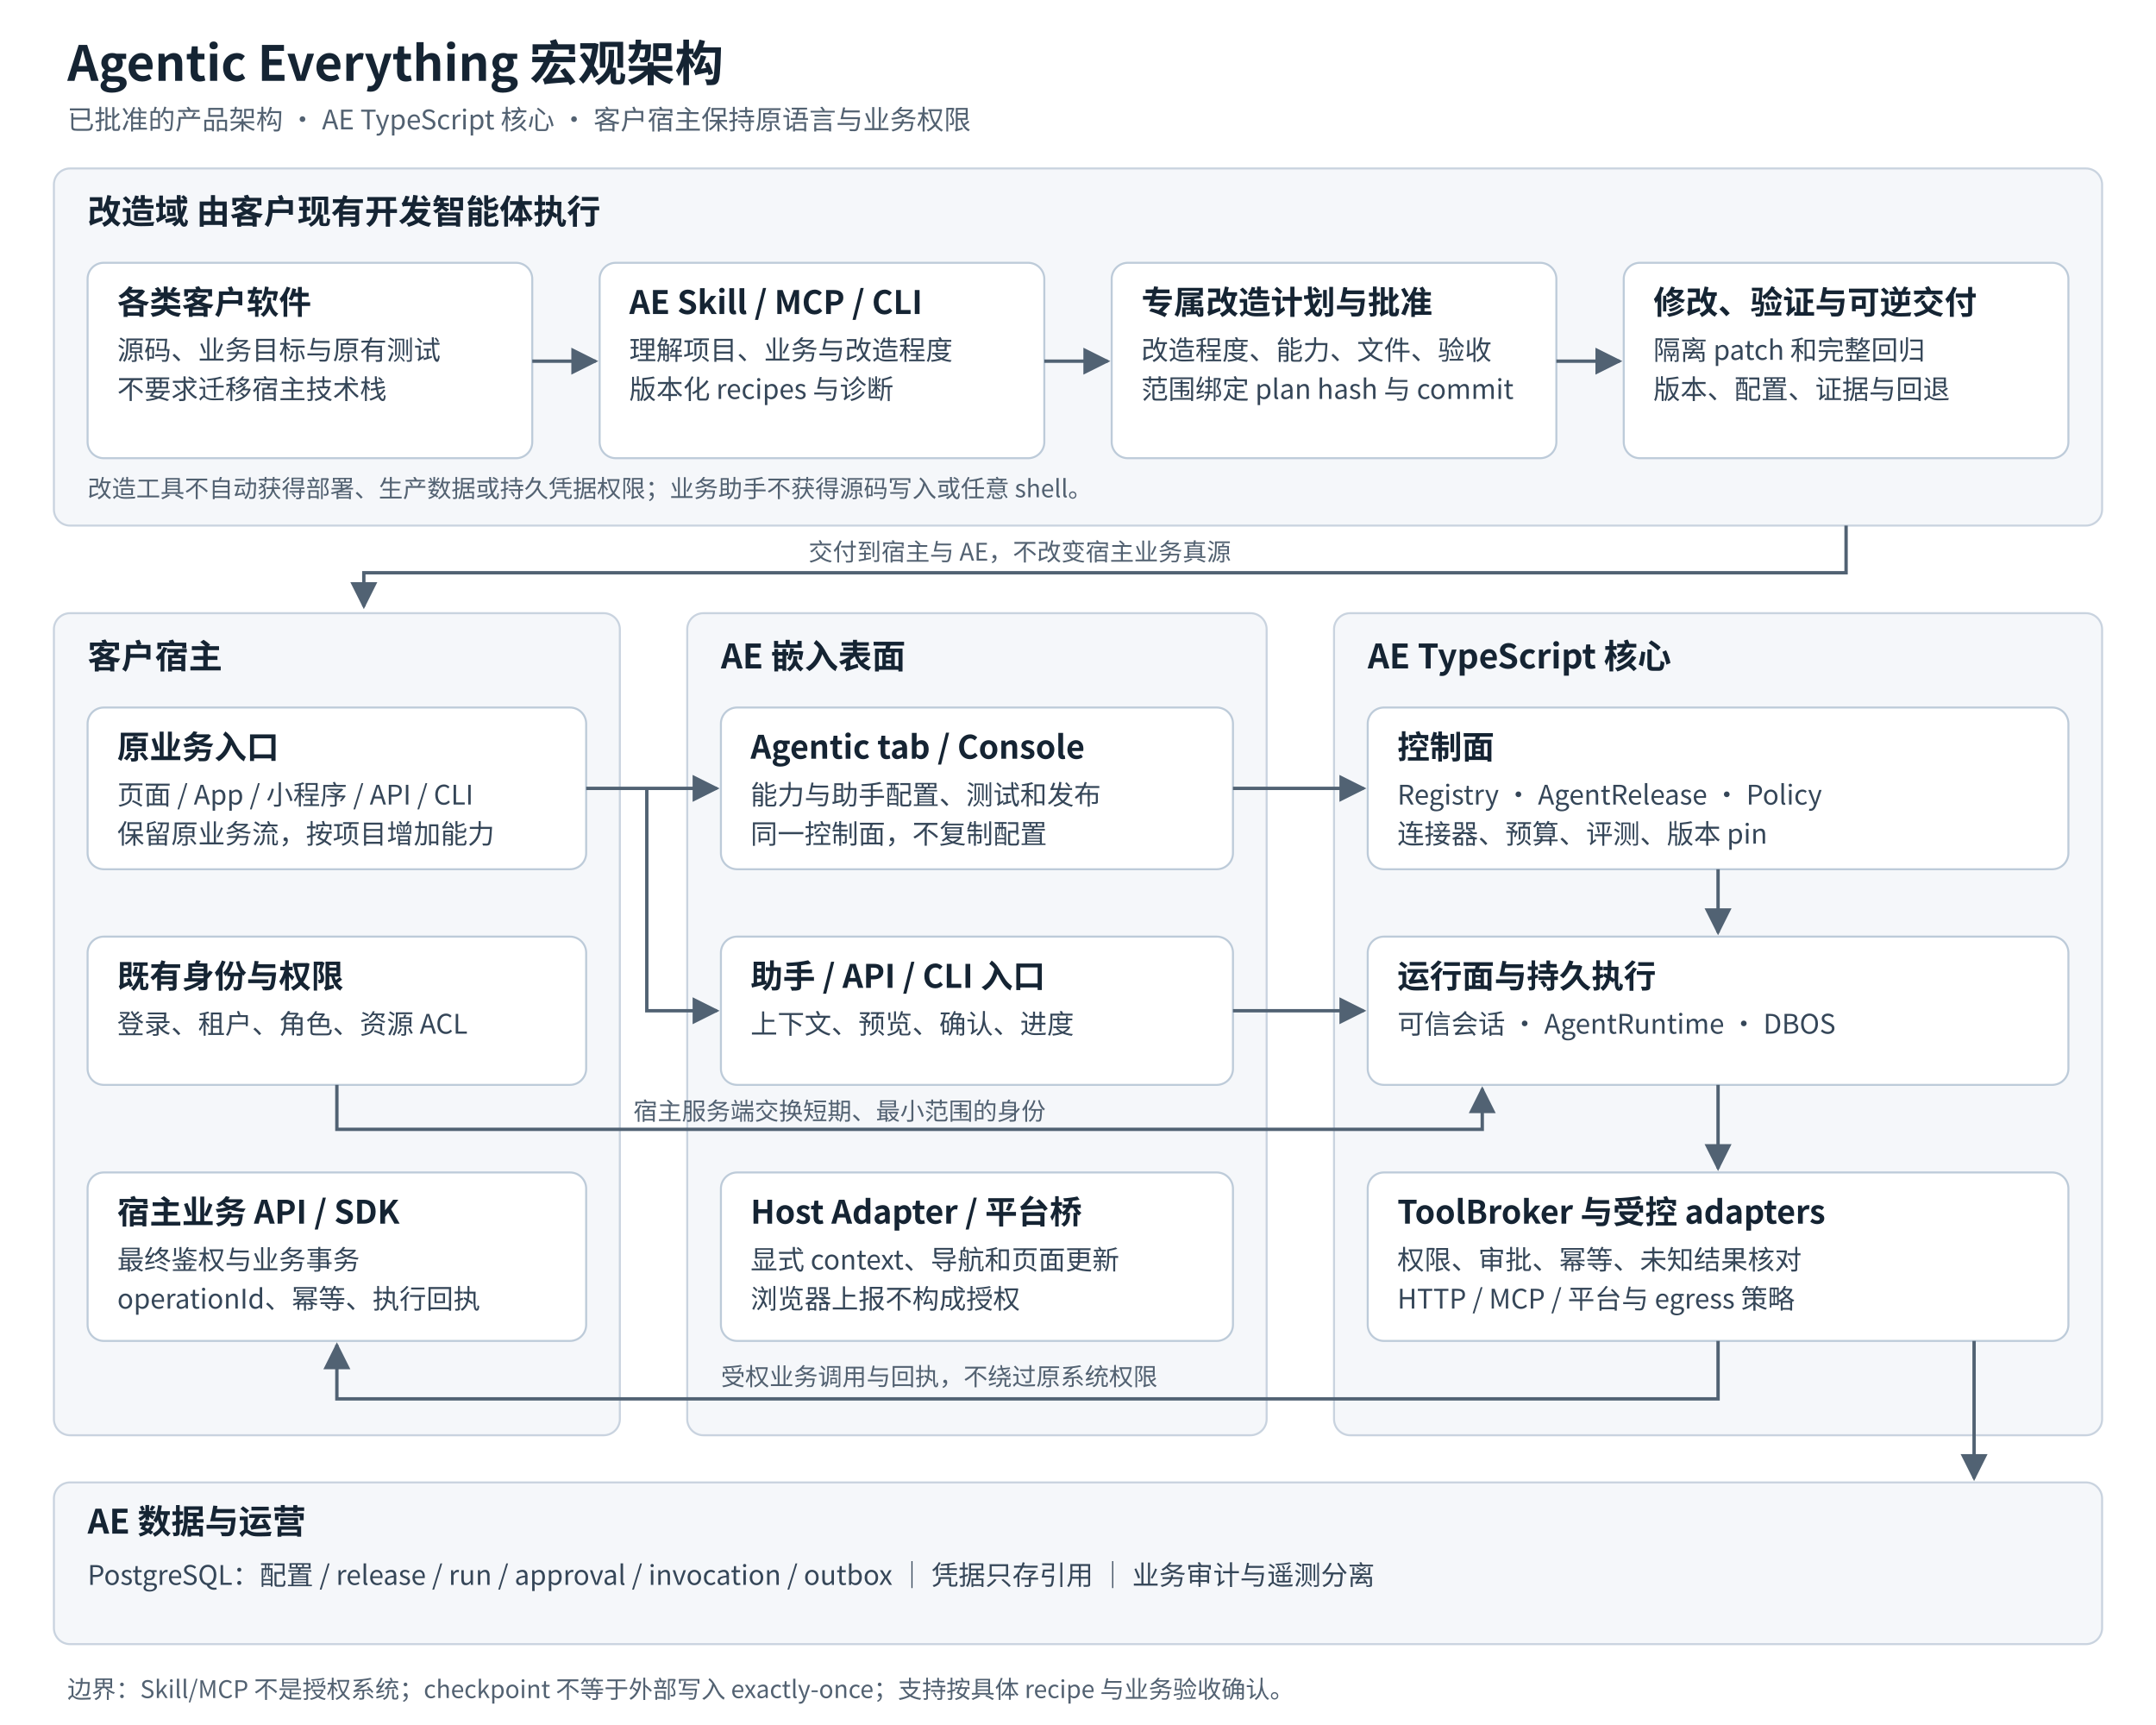
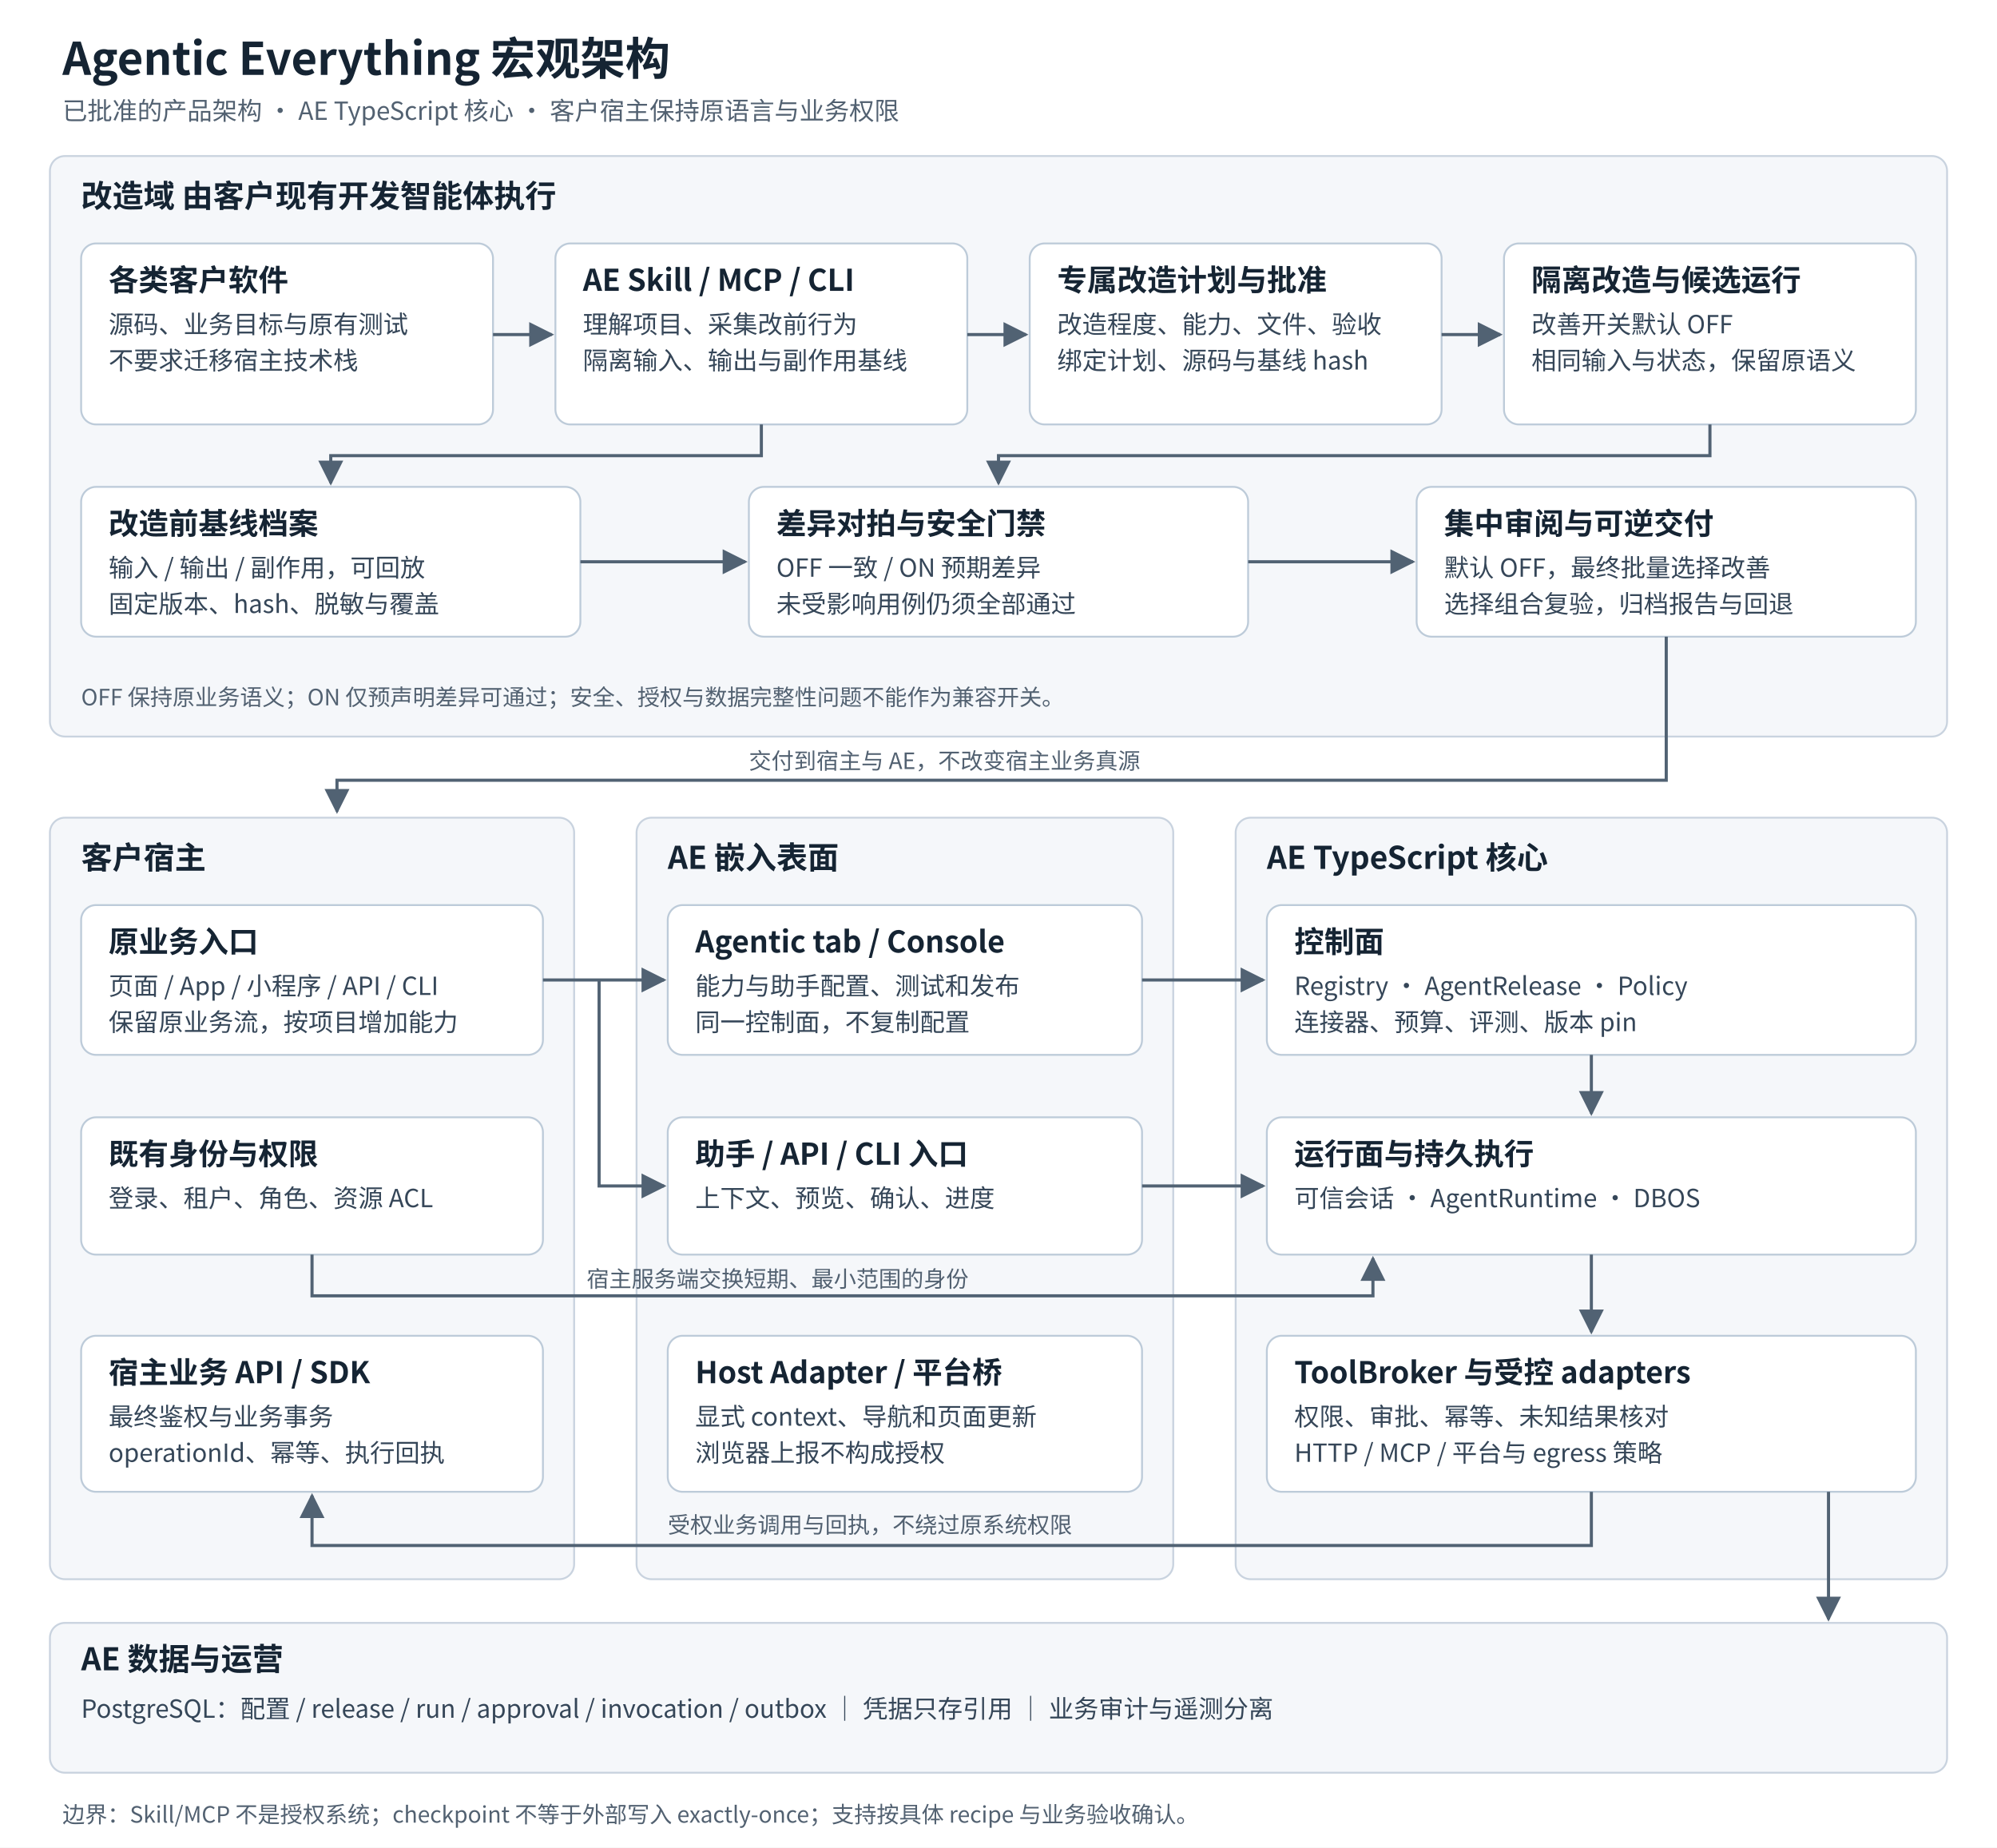
- <svg xmlns="http://www.w3.org/2000/svg" width="1600" height="1280" viewBox="0 0 1600 1280" role="img" aria-labelledby="title desc">
+ <svg xmlns="http://www.w3.org/2000/svg" width="1600" height="1480" viewBox="0 0 1600 1480" role="img" aria-labelledby="title desc">
  <defs>
    <marker id="arrow" viewBox="0 0 10 10" refX="9" refY="5" markerWidth="8" markerHeight="8" orient="auto-start-reverse">
      <path d="M 0 0 L 10 5 L 0 10 z" fill="#516273" />
    </marker>
  </defs>
  <style>text{font-family:'Noto Sans CJK SC','Microsoft YaHei',sans-serif;fill:#152433}.title{font-size:36px;font-weight:700}.subtitle{font-size:20px;fill:#526171}.section{font-size:25px;font-weight:700}.label{font-size:24px;font-weight:600}.body{font-size:20px;fill:#354658}.note{font-size:18px;fill:#526171}.line{fill:none;stroke:#516273;stroke-width:2.5;marker-end:url(#arrow)}.group{fill:#f5f7fa;stroke:#c9d3df;stroke-width:1.5}.box{fill:#fff;stroke:#bdcbd9;stroke-width:1.5}</style>
-   <rect width="1600" height="1280" fill="#fff" />
+   <rect width="1600" height="1480" fill="#fff" />
  <text x="50" y="60" class="title">Agentic Everything 宏观架构</text>
  <text x="50" y="96" class="subtitle">已批准的产品架构 · AE TypeScript 核心 · 客户宿主保持原语言与业务权限</text>
-   <rect x="40" y="125" width="1520" height="265" rx="12" class="group" />
+   <rect x="40" y="125" width="1520" height="465" rx="12" class="group" />
  <text x="65" y="166" class="section">改造域  由客户现有开发智能体执行</text>
  <rect x="65" y="195" width="330" height="145" rx="12" class="box" />
  <text x="87" y="233" class="label">各类客户软件</text>
  <text x="87" y="267" class="body">源码、业务目标与原有测试</text>
  <text x="87" y="296" class="body">不要求迁移宿主技术栈</text>
  <rect x="445" y="195" width="330" height="145" rx="12" class="box" />
  <text x="467" y="233" class="label">AE Skill / MCP / CLI</text>
-   <text x="467" y="267" class="body">理解项目、业务与改造程度</text>
-   <text x="467" y="296" class="body">版本化 recipes 与诊断</text>
+   <text x="467" y="267" class="body">理解项目、采集改前行为</text>
+   <text x="467" y="296" class="body">隔离输入、输出与副作用基线</text>
  <rect x="825" y="195" width="330" height="145" rx="12" class="box" />
  <text x="847" y="233" class="label">专属改造计划与批准</text>
  <text x="847" y="267" class="body">改造程度、能力、文件、验收</text>
-   <text x="847" y="296" class="body">范围绑定 plan hash 与 commit</text>
+   <text x="847" y="296" class="body">绑定计划、源码与基线 hash</text>
  <rect x="1205" y="195" width="330" height="145" rx="12" class="box" />
-   <text x="1227" y="233" class="label">修改、验证与可逆交付</text>
-   <text x="1227" y="267" class="body">隔离 patch 和完整回归</text>
-   <text x="1227" y="296" class="body">版本、配置、证据与回退</text>
+   <text x="1227" y="233" class="label">隔离改造与候选运行</text>
+   <text x="1227" y="267" class="body">改善开关默认 OFF</text>
+   <text x="1227" y="296" class="body">相同输入与状态，保留原语义</text>
  <path d="M 395 268 L 442 268" class="line" />
  <path d="M 775 268 L 822 268" class="line" />
  <path d="M 1155 268 L 1202 268" class="line" />
-   <text x="65" y="369" class="note">改造工具不自动获得部署、生产数据或持久凭据权限；业务助手不获得源码写入或任意 shell。</text>
-   <path d="M 1370 390 L 1370 425 L 270 425 L 270 450" class="line" />
-   <text x="600" y="416" class="note">交付到宿主与 AE，不改变宿主业务真源</text>
-   <rect x="40" y="455" width="420" height="610" rx="12" class="group" />
-   <text x="65" y="496" class="section">客户宿主</text>
-   <rect x="510" y="455" width="430" height="610" rx="12" class="group" />
-   <text x="535" y="496" class="section">AE 嵌入表面</text>
-   <rect x="990" y="455" width="570" height="610" rx="12" class="group" />
-   <text x="1015" y="496" class="section">AE TypeScript 核心</text>
-   <rect x="65" y="525" width="370" height="120" rx="12" class="box" />
-   <text x="87" y="563" class="label">原业务入口</text>
-   <text x="87" y="597" class="body">页面 / App / 小程序 / API / CLI</text>
-   <text x="87" y="626" class="body">保留原业务流，按项目增加能力</text>
-   <rect x="65" y="695" width="370" height="110" rx="12" class="box" />
-   <text x="87" y="733" class="label">既有身份与权限</text>
-   <text x="87" y="767" class="body">登录、租户、角色、资源 ACL</text>
-   <rect x="65" y="870" width="370" height="125" rx="12" class="box" />
-   <text x="87" y="908" class="label">宿主业务 API / SDK</text>
-   <text x="87" y="942" class="body">最终鉴权与业务事务</text>
-   <text x="87" y="971" class="body">operationId、幂等、执行回执</text>
-   <rect x="535" y="525" width="380" height="120" rx="12" class="box" />
-   <text x="557" y="563" class="label">Agentic tab / Console</text>
-   <text x="557" y="597" class="body">能力与助手配置、测试和发布</text>
-   <text x="557" y="626" class="body">同一控制面，不复制配置</text>
-   <rect x="535" y="695" width="380" height="110" rx="12" class="box" />
-   <text x="557" y="733" class="label">助手 / API / CLI 入口</text>
-   <text x="557" y="767" class="body">上下文、预览、确认、进度</text>
-   <rect x="535" y="870" width="380" height="125" rx="12" class="box" />
-   <text x="557" y="908" class="label">Host Adapter / 平台桥</text>
-   <text x="557" y="942" class="body">显式 context、导航和页面更新</text>
-   <text x="557" y="971" class="body">浏览器上报不构成授权</text>
-   <rect x="1015" y="525" width="520" height="120" rx="12" class="box" />
-   <text x="1037" y="563" class="label">控制面</text>
-   <text x="1037" y="597" class="body">Registry · AgentRelease · Policy</text>
-   <text x="1037" y="626" class="body">连接器、预算、评测、版本 pin</text>
-   <rect x="1015" y="695" width="520" height="110" rx="12" class="box" />
-   <text x="1037" y="733" class="label">运行面与持久执行</text>
-   <text x="1037" y="767" class="body">可信会话 · AgentRuntime · DBOS</text>
-   <rect x="1015" y="870" width="520" height="125" rx="12" class="box" />
-   <text x="1037" y="908" class="label">ToolBroker 与受控 adapters</text>
-   <text x="1037" y="942" class="body">权限、审批、幂等、未知结果核对</text>
-   <text x="1037" y="971" class="body">HTTP / MCP / 平台与 egress 策略</text>
-   <path d="M 435 585 L 505 585 L 532 585" class="line" />
-   <path d="M 480 585 L 480 750 L 532 750" class="line" />
-   <path d="M 915 585 L 1012 585" class="line" />
-   <path d="M 915 750 L 1012 750" class="line" />
-   <path d="M 1275 645 L 1275 692" class="line" />
-   <path d="M 1275 805 L 1275 867" class="line" />
-   <path d="M 250 805 L 250 838 L 1100 838 L 1100 808" class="line" />
-   <text x="470" y="831" class="note">宿主服务端交换短期、最小范围的身份</text>
-   <path d="M 1275 995 L 1275 1038 L 250 1038 L 250 998" class="line" />
-   <text x="535" y="1028" class="note">受权业务调用与回执，不绕过原系统权限</text>
-   <rect x="40" y="1100" width="1520" height="120" rx="12" class="group" />
-   <text x="65" y="1138" class="section">AE 数据与运营</text>
-   <text x="65" y="1176" class="body">PostgreSQL：配置 / release / run / approval / invocation / outbox    ｜    凭据只存引用    ｜    业务审计与遥测分离</text>
-   <path d="M 1465 995 L 1465 1097" class="line" />
-   <text x="50" y="1260" class="note">边界：Skill/MCP 不是授权系统；checkpoint 不等于外部写入 exactly-once；支持按具体 recipe 与业务验收确认。</text>
+   <rect x="65" y="390" width="400" height="120" rx="12" class="box" />
+   <text x="87" y="428" class="label">改造前基线档案</text>
+   <text x="87" y="462" class="body">输入 / 输出 / 副作用，可回放</text>
+   <text x="87" y="491" class="body">固定版本、hash、脱敏与覆盖</text>
+   <rect x="600" y="390" width="400" height="120" rx="12" class="box" />
+   <text x="622" y="428" class="label">差异对拍与安全门禁</text>
+   <text x="622" y="462" class="body">OFF 一致 / ON 预期差异</text>
+   <text x="622" y="491" class="body">未受影响用例仍须全部通过</text>
+   <rect x="1135" y="390" width="400" height="120" rx="12" class="box" />
+   <text x="1157" y="428" class="label">集中审阅与可逆交付</text>
+   <text x="1157" y="462" class="body">默认 OFF，最终批量选择改善</text>
+   <text x="1157" y="491" class="body">选择组合复验，归档报告与回退</text>
+   <path d="M 610 340 L 610 365 L 265 365 L 265 387" class="line" />
+   <path d="M 1370 340 L 1370 365 L 800 365 L 800 387" class="line" />
+   <path d="M 465 450 L 597 450" class="line" />
+   <path d="M 1000 450 L 1132 450" class="line" />
+   <text x="65" y="565" class="note">OFF 保持原业务语义；ON 仅预声明差异可通过；安全、授权与数据完整性问题不能作为兼容开关。</text>
+   <path d="M 1335 510 L 1335 625 L 270 625 L 270 650" class="line" />
+   <text x="600" y="616" class="note">交付到宿主与 AE，不改变宿主业务真源</text>
+   <rect x="40" y="655" width="420" height="610" rx="12" class="group" />
+   <text x="65" y="696" class="section">客户宿主</text>
+   <rect x="510" y="655" width="430" height="610" rx="12" class="group" />
+   <text x="535" y="696" class="section">AE 嵌入表面</text>
+   <rect x="990" y="655" width="570" height="610" rx="12" class="group" />
+   <text x="1015" y="696" class="section">AE TypeScript 核心</text>
+   <rect x="65" y="725" width="370" height="120" rx="12" class="box" />
+   <text x="87" y="763" class="label">原业务入口</text>
+   <text x="87" y="797" class="body">页面 / App / 小程序 / API / CLI</text>
+   <text x="87" y="826" class="body">保留原业务流，按项目增加能力</text>
+   <rect x="65" y="895" width="370" height="110" rx="12" class="box" />
+   <text x="87" y="933" class="label">既有身份与权限</text>
+   <text x="87" y="967" class="body">登录、租户、角色、资源 ACL</text>
+   <rect x="65" y="1070" width="370" height="125" rx="12" class="box" />
+   <text x="87" y="1108" class="label">宿主业务 API / SDK</text>
+   <text x="87" y="1142" class="body">最终鉴权与业务事务</text>
+   <text x="87" y="1171" class="body">operationId、幂等、执行回执</text>
+   <rect x="535" y="725" width="380" height="120" rx="12" class="box" />
+   <text x="557" y="763" class="label">Agentic tab / Console</text>
+   <text x="557" y="797" class="body">能力与助手配置、测试和发布</text>
+   <text x="557" y="826" class="body">同一控制面，不复制配置</text>
+   <rect x="535" y="895" width="380" height="110" rx="12" class="box" />
+   <text x="557" y="933" class="label">助手 / API / CLI 入口</text>
+   <text x="557" y="967" class="body">上下文、预览、确认、进度</text>
+   <rect x="535" y="1070" width="380" height="125" rx="12" class="box" />
+   <text x="557" y="1108" class="label">Host Adapter / 平台桥</text>
+   <text x="557" y="1142" class="body">显式 context、导航和页面更新</text>
+   <text x="557" y="1171" class="body">浏览器上报不构成授权</text>
+   <rect x="1015" y="725" width="520" height="120" rx="12" class="box" />
+   <text x="1037" y="763" class="label">控制面</text>
+   <text x="1037" y="797" class="body">Registry · AgentRelease · Policy</text>
+   <text x="1037" y="826" class="body">连接器、预算、评测、版本 pin</text>
+   <rect x="1015" y="895" width="520" height="110" rx="12" class="box" />
+   <text x="1037" y="933" class="label">运行面与持久执行</text>
+   <text x="1037" y="967" class="body">可信会话 · AgentRuntime · DBOS</text>
+   <rect x="1015" y="1070" width="520" height="125" rx="12" class="box" />
+   <text x="1037" y="1108" class="label">ToolBroker 与受控 adapters</text>
+   <text x="1037" y="1142" class="body">权限、审批、幂等、未知结果核对</text>
+   <text x="1037" y="1171" class="body">HTTP / MCP / 平台与 egress 策略</text>
+   <path d="M 435 785 L 505 785 L 532 785" class="line" />
+   <path d="M 480 785 L 480 950 L 532 950" class="line" />
+   <path d="M 915 785 L 1012 785" class="line" />
+   <path d="M 915 950 L 1012 950" class="line" />
+   <path d="M 1275 845 L 1275 892" class="line" />
+   <path d="M 1275 1005 L 1275 1067" class="line" />
+   <path d="M 250 1005 L 250 1038 L 1100 1038 L 1100 1008" class="line" />
+   <text x="470" y="1031" class="note">宿主服务端交换短期、最小范围的身份</text>
+   <path d="M 1275 1195 L 1275 1238 L 250 1238 L 250 1198" class="line" />
+   <text x="535" y="1228" class="note">受权业务调用与回执，不绕过原系统权限</text>
+   <rect x="40" y="1300" width="1520" height="120" rx="12" class="group" />
+   <text x="65" y="1338" class="section">AE 数据与运营</text>
+   <text x="65" y="1376" class="body">PostgreSQL：配置 / release / run / approval / invocation / outbox    ｜    凭据只存引用    ｜    业务审计与遥测分离</text>
+   <path d="M 1465 1195 L 1465 1297" class="line" />
+   <text x="50" y="1460" class="note">边界：Skill/MCP 不是授权系统；checkpoint 不等于外部写入 exactly-once；支持按具体 recipe 与业务验收确认。</text>
</svg>
